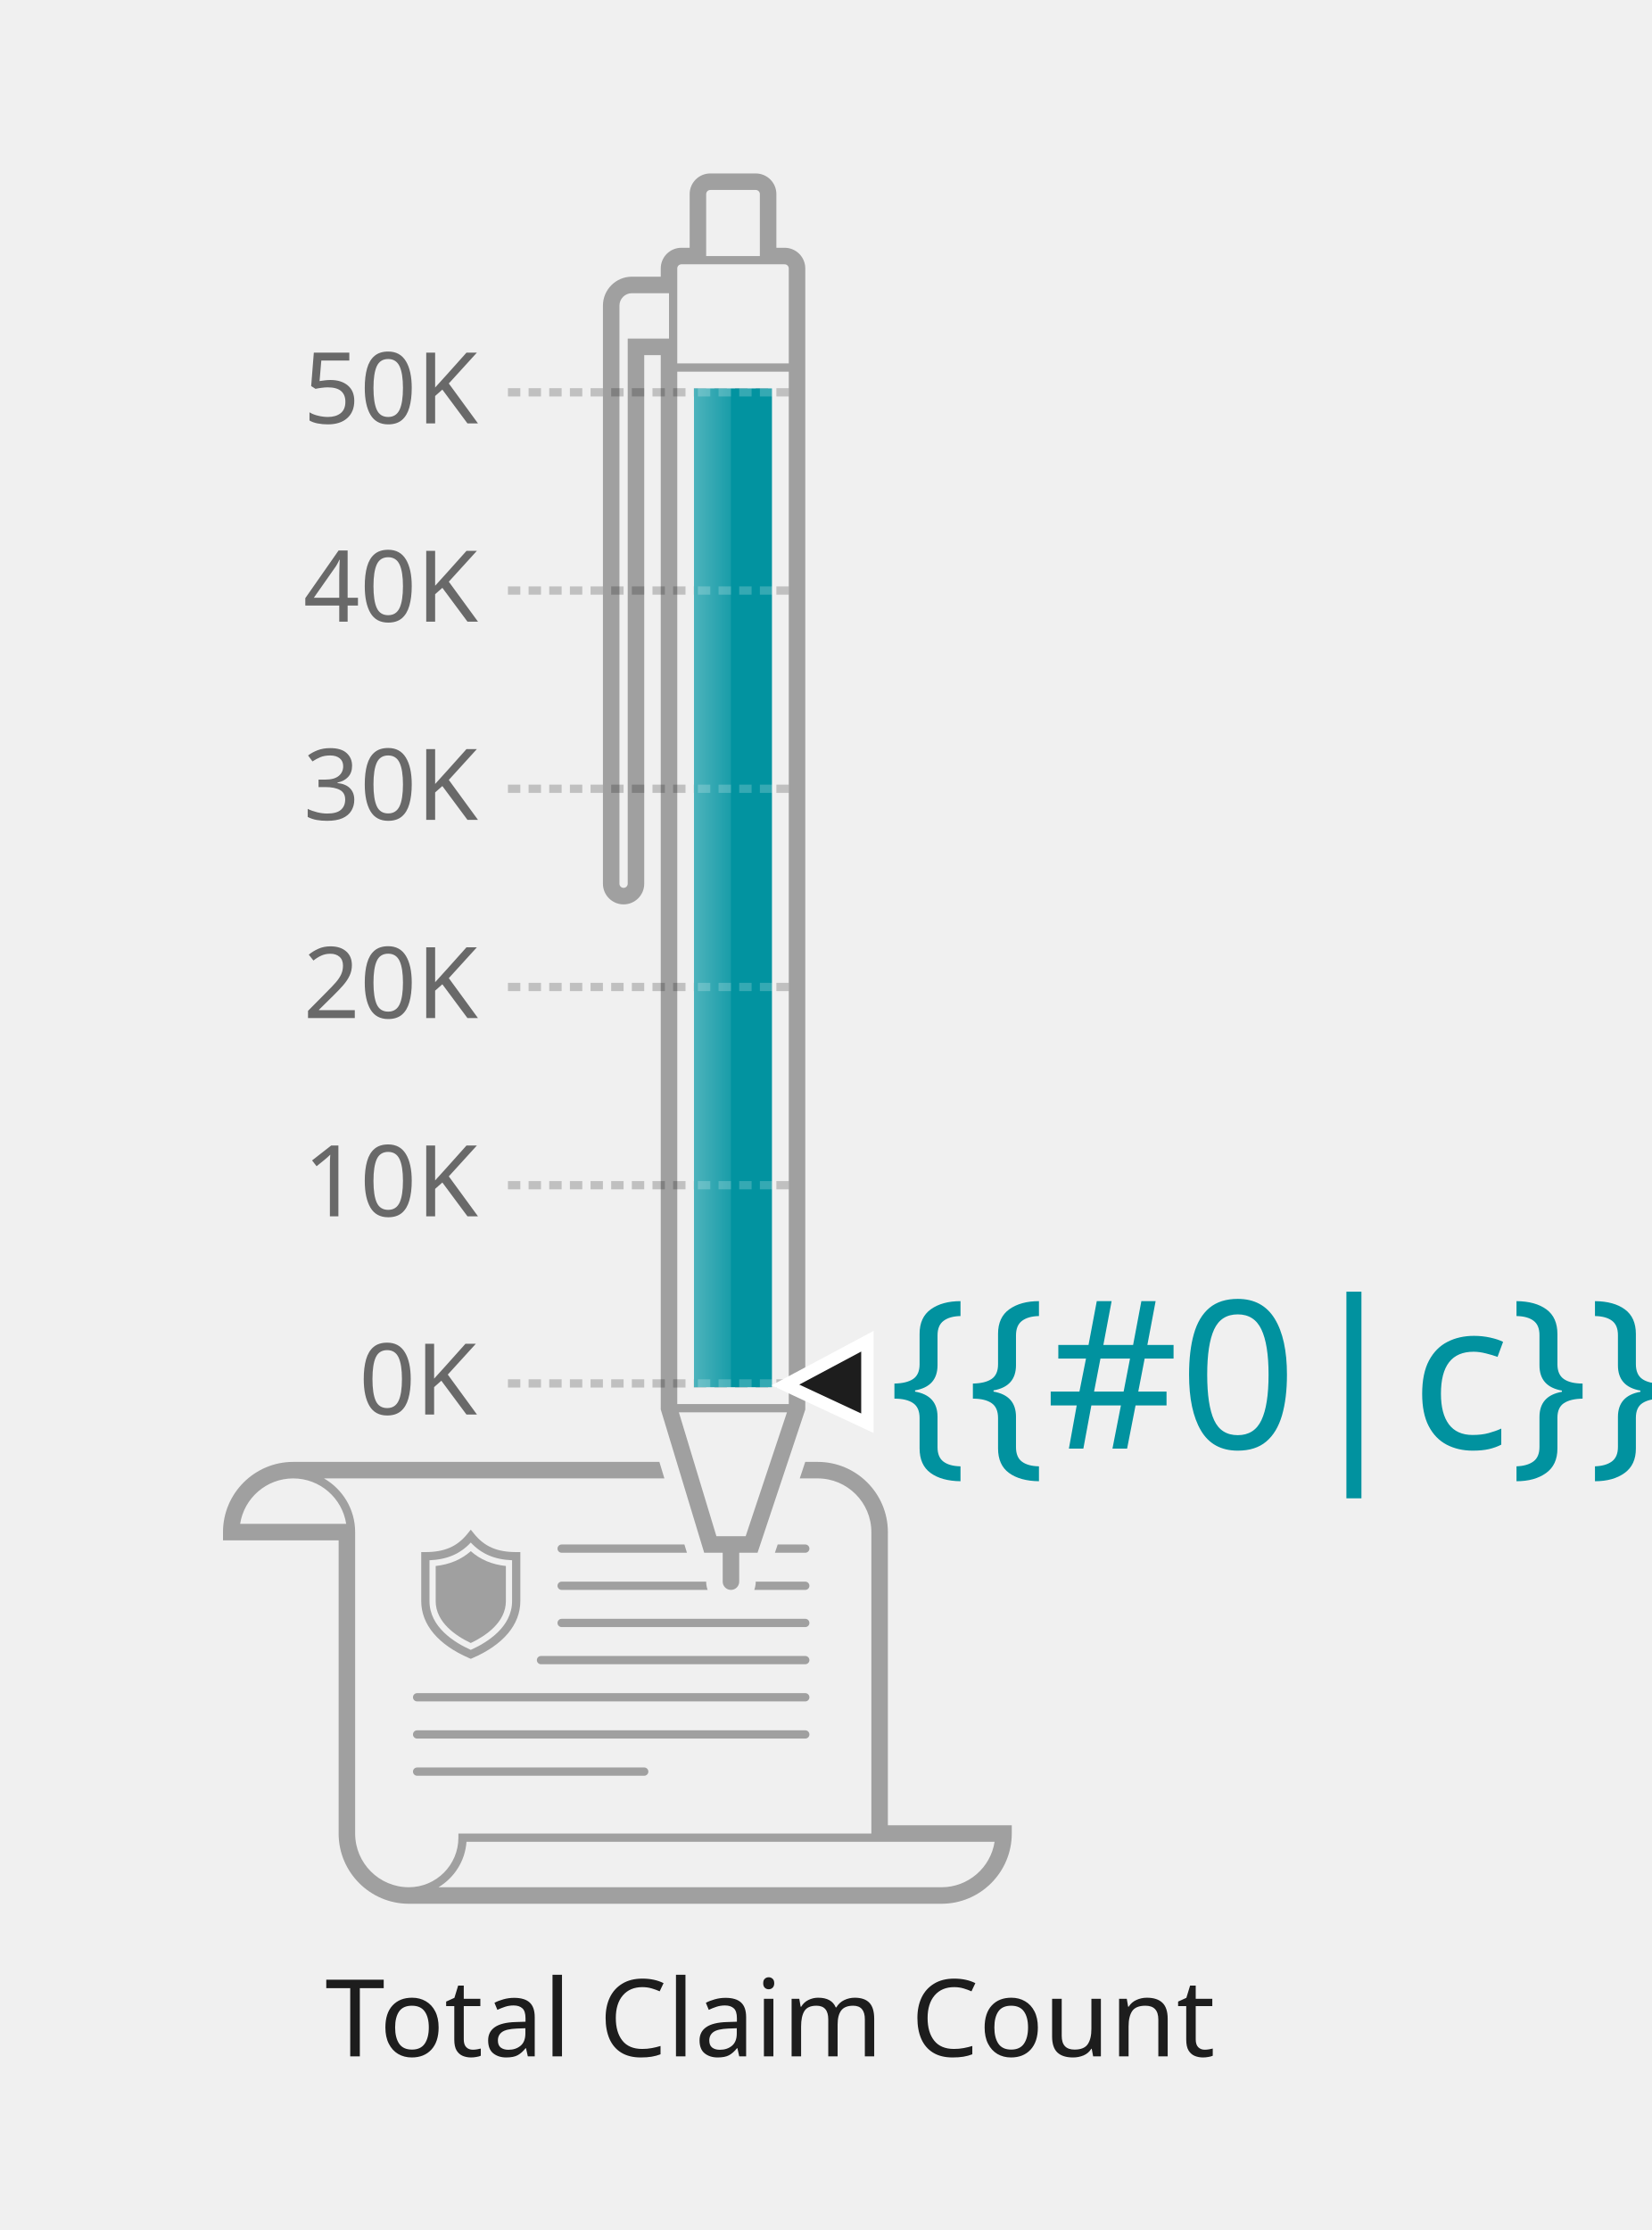
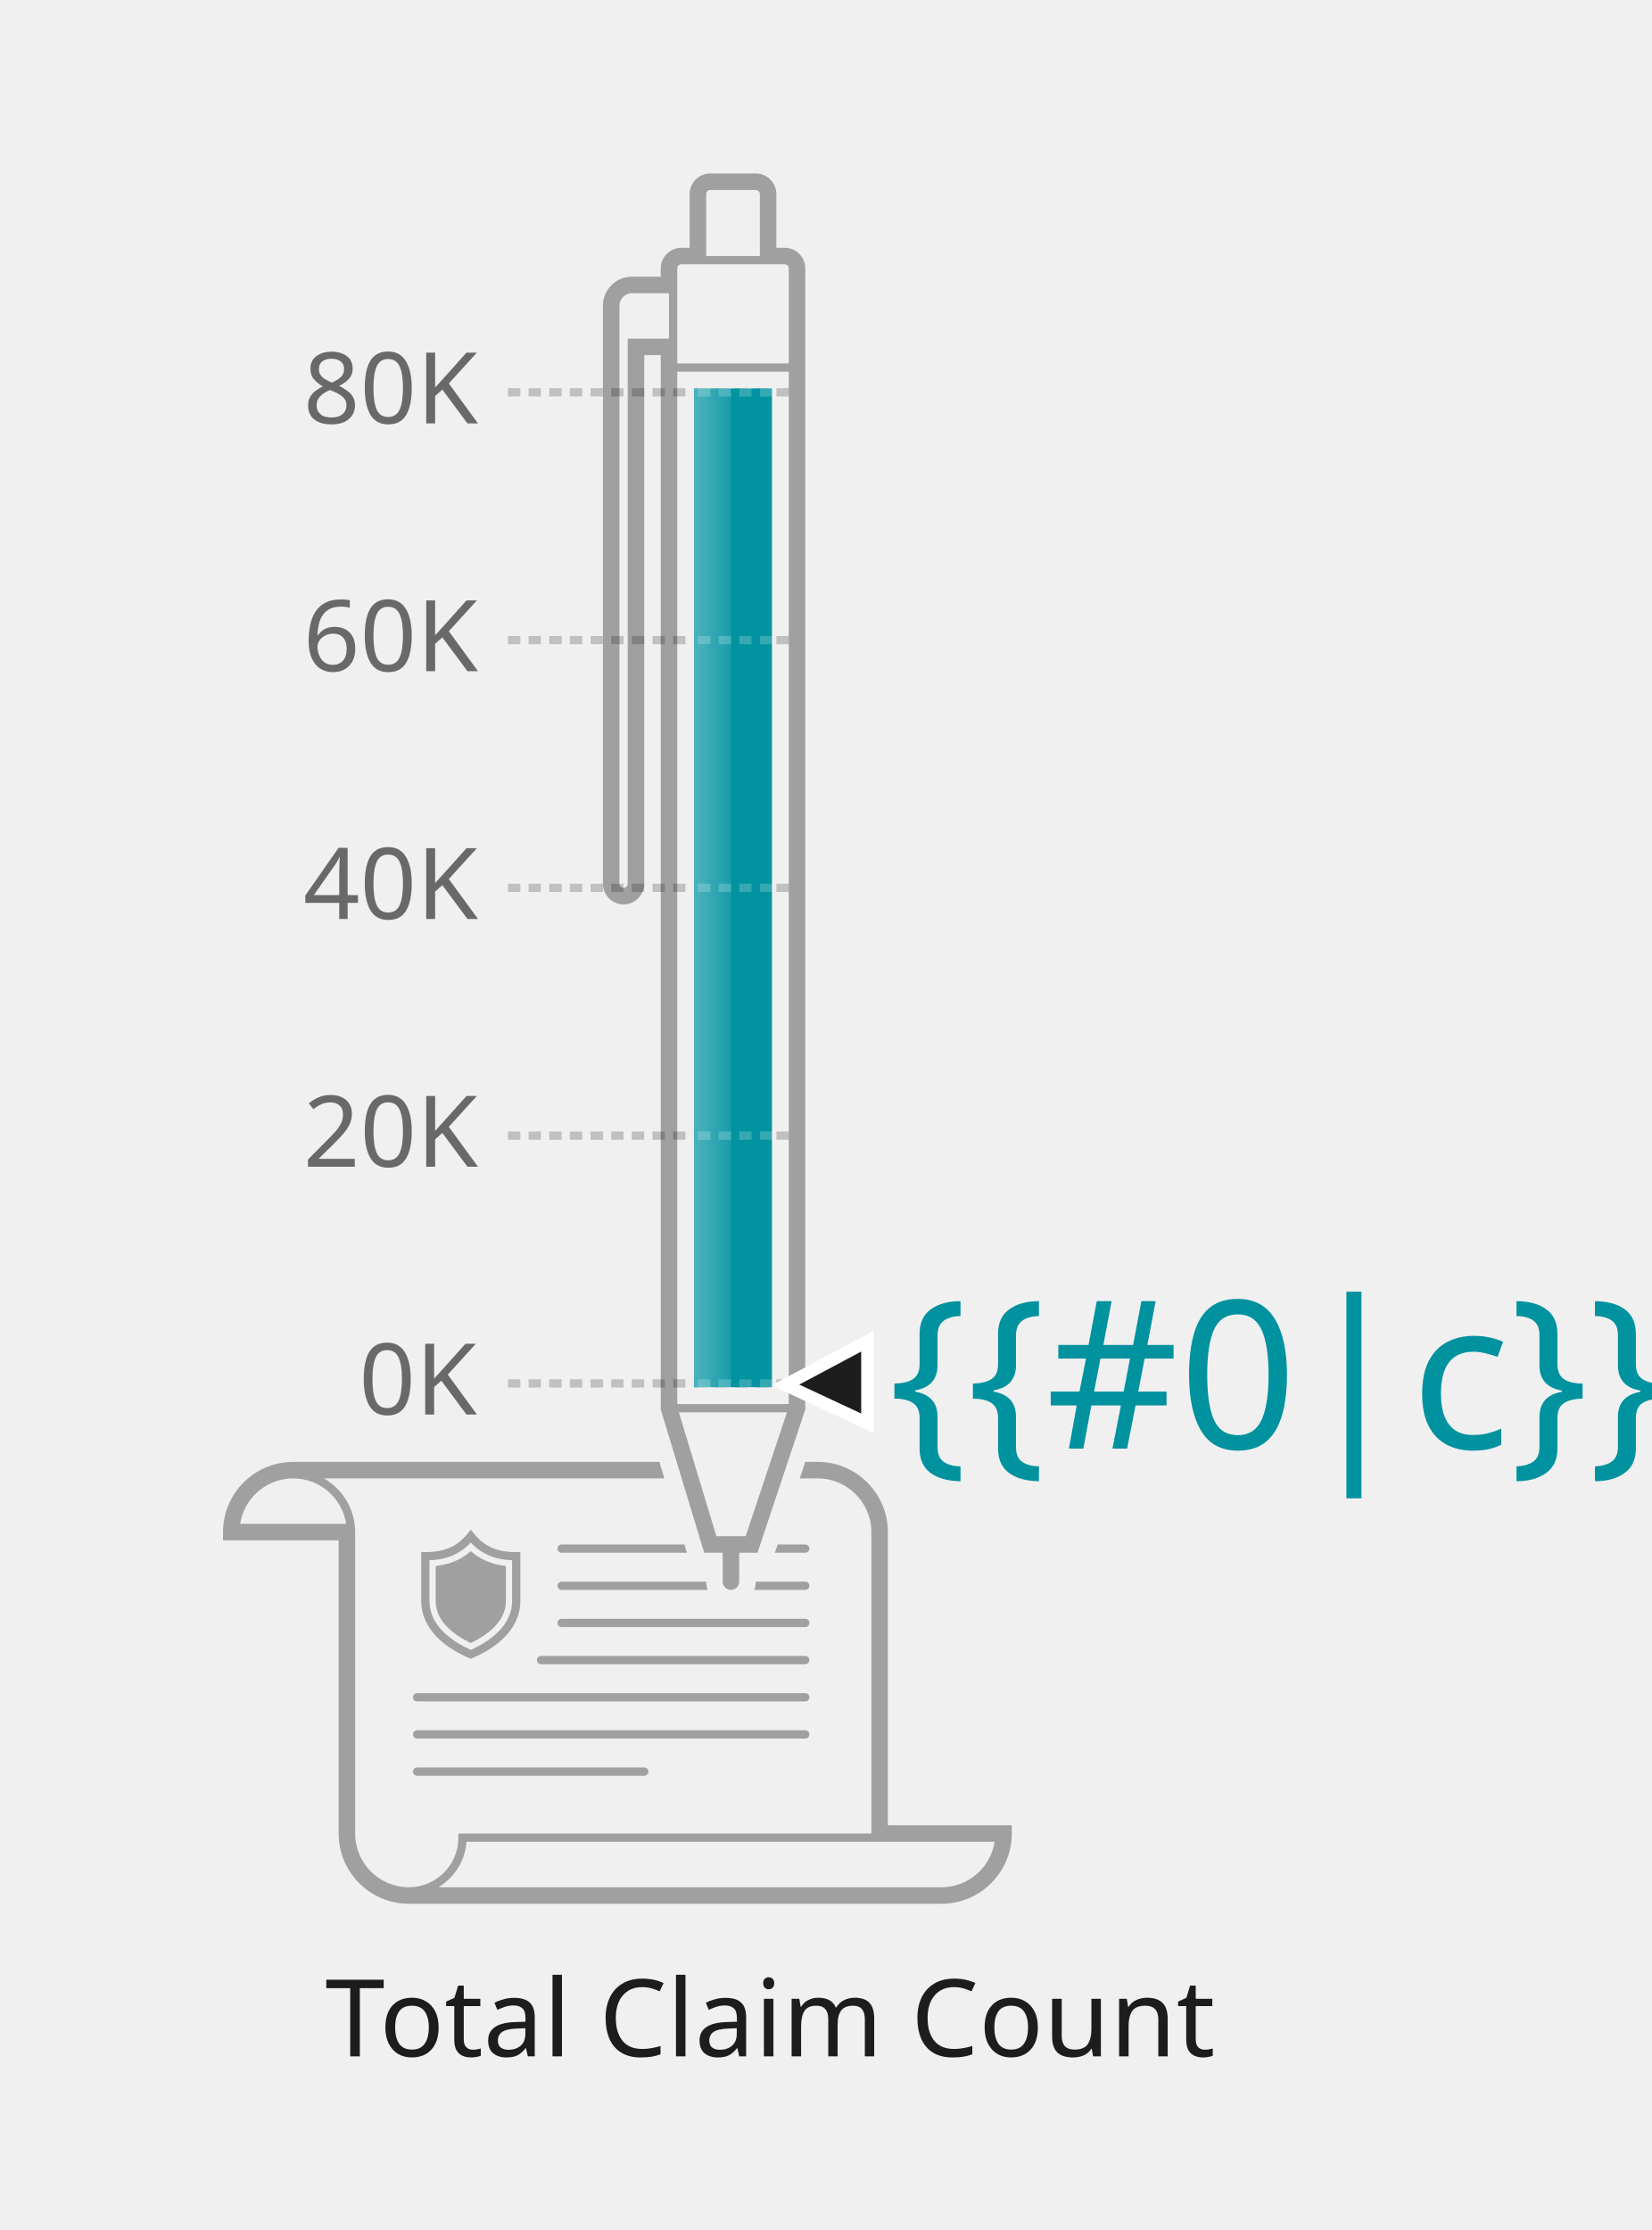
<svg xmlns="http://www.w3.org/2000/svg" version="1.1" id="TotalClaimCount_x5F_Gauge" x="0px" y="0px" viewBox="0 0 400 540" style="enable-background:new 0 0 400 540;" xml:space="preserve">
  <style type="text/css">
	.st0{fill:#1D1D1D;}
	.st1{font-family:'Roboto-Medium';}
	.st2{font-size:26px;}
	.st3{letter-spacing:-2;}
	.st4{fill:#A0A0A0;}
	.st5{opacity:0.2;}
	.st6{fill:none;stroke:#000000;stroke-width:2;stroke-miterlimit:10;stroke-dasharray:3,2;}
	.st7{filter:url(#Adobe_OpacityMaskFilter);}
	.st8{fill:#FFFFFF;}
- 	.st9{mask:url(#bar_00000140706003908582111470000014547038229381707170_);fill:#0293A0;}
+ 	.st9{mask:url(#bar_00000094599172895869364420000004768075027532282252_);fill:#0293A0;}
	.st10{fill:none;stroke:#FFFFFF;stroke-width:2;stroke-miterlimit:10;stroke-dasharray:3,2;}
- 	.st11{opacity:0.3;fill:url(#shine_00000010288074536750049480000008663661975305190052_);}
+ 	.st11{opacity:0.3;fill:url(#shine_00000090271214655219804510000002067967973857013407_);}
	.st12{fill:#696969;}
	.st13{font-family:'Roboto-Regular';}
	.st14{font-size:24px;}
	.st15{fill:none;}
	.st16{fill:#01929F;}
	.st17{font-family:'Roboto-Bold';}
	.st18{font-size:50px;}
</style>
  <g>
    <text transform="matrix(1 0 0 1 78.7432 497.9539)">
      <tspan x="0" y="0" class="st0 st1 st2 st3">T</tspan>
      <tspan x="13.14" y="0" class="st0 st1 st2">otal Claim Count</tspan>
    </text>
  </g>
  <g id="icon_00000049919425245807034810000003409910442294599853_">
    <path id="outlines" class="st4" d="M215,442v-71c0-9.37-7.63-17-17-17h-3.01l-1.33,4H198c7.17,0,13,5.83,13,13v73H111v1   c0,6.62-5.38,12-12,12c-7.17,0-13-5.83-13-13v-73c0-5.56-3.05-10.41-7.55-13h82.43l-1.21-4H71c-9.37,0-17,7.63-17,17v2h28v71   c0,9.37,7.63,17,17,17h129c9.37,0,17-7.63,17-17v-2H215z M83.83,369H58.15c0.96-6.22,6.36-11,12.85-11   C77.49,358,82.86,362.78,83.83,369L83.83,369z M228,457H106.18c3.81-2.29,6.45-6.33,6.78-11h127.88   C239.88,452.22,234.49,457,228,457z" />
    <g id="lines">
      <path class="st4" d="M156,428h-55c-0.55,0-1,0.45-1,1s0.45,1,1,1h55c0.55,0,1-0.45,1-1S156.55,428,156,428z" />
      <path class="st4" d="M195,419h-94c-0.55,0-1,0.45-1,1s0.45,1,1,1h94c0.55,0,1-0.45,1-1S195.55,419,195,419z" />
      <path class="st4" d="M136,385h35.35c-0.22-0.63-0.35-1.3-0.35-2h-35c-0.55,0-1,0.45-1,1S135.45,385,136,385z" />
      <path class="st4" d="M136,376h30.34l-0.61-2H136c-0.55,0-1,0.45-1,1S135.45,376,136,376z" />
      <path class="st4" d="M195,401h-64c-0.55,0-1,0.45-1,1s0.45,1,1,1h64c0.55,0,1-0.45,1-1S195.55,401,195,401z" />
      <path class="st4" d="M195,383h-12c0,0.7-0.13,1.37-0.35,2H195c0.55,0,1-0.45,1-1S195.55,383,195,383z" />
      <path class="st4" d="M195,374h-6.68l-0.67,2H195c0.55,0,1-0.45,1-1S195.55,374,195,374z" />
      <path class="st4" d="M195,410h-94c-0.55,0-1,0.45-1,1s0.45,1,1,1h94c0.55,0,1-0.45,1-1S195.55,410,195,410z" />
      <path class="st4" d="M195,392h-59c-0.55,0-1,0.45-1,1s0.45,1,1,1h59c0.55,0,1-0.45,1-1S195.55,392,195,392z" />
    </g>
    <g id="shield">
      <path class="st4" d="M105.5,379.21v8.5c0,5.18,4.94,8.46,8.5,10.15c3.56-1.69,8.5-4.98,8.5-10.15v-8.5    c-3.4-0.37-6.18-1.54-8.5-3.59C111.68,377.66,108.9,378.83,105.5,379.21z" />
      <path class="st4" d="M114,401.69l-0.39-0.17c-7.48-3.22-11.61-8.12-11.61-13.82v-11.86h1c4.64,0,7.7-1.33,10.22-4.46l0.78-0.97    l0.78,0.97c2.52,3.13,5.58,4.46,10.22,4.46h1v11.86c0,5.69-4.12,10.6-11.61,13.82L114,401.69z M104,377.82v9.89    c0,6.32,6.09,10.06,10,11.81c3.91-1.75,10-5.49,10-11.81v-9.89c-4.27-0.18-7.43-1.53-10-4.29    C111.43,376.29,108.27,377.64,104,377.82z" />
    </g>
  </g>
  <path id="pen_00000099636461772795807190000003032315745353432460_" class="st4" d="M190,60h-2V47c0-2.76-2.24-5-5-5h-11  c-2.76,0-5,2.24-5,5v13h-2c-2.76,0-5,2.24-5,5v2h-7c-3.86,0-7,3.14-7,7v140c0,2.76,2.24,5,5,5s5-2.24,5-5V86h4v255.3l10.52,34.7H175  v7c0,1.1,0.9,2,2,2s2-0.9,2-2v-7h4.44L195,341.32V65C195,62.24,192.76,60,190,60z M172,46h11c0.55,0,1,0.45,1,1v15h-13V47  C171,46.45,171.45,46,172,46z M164,65c0-0.55,0.45-1,1-1h25c0.55,0,1,0.45,1,1v23h-27V65z M164,340V90h27v250H164z M152,82v132  c0,0.55-0.45,1-1,1s-1-0.45-1-1V74c0-1.65,1.35-3,3-3h9v11H152z M180.56,372h-7.08l-9.09-30h26.17L180.56,372z" />
  <g id="grid_lines" class="st5">
    <g>
      <line class="st6" x1="191" y1="335" x2="122" y2="335" />
    </g>
    <g>
-       <line class="st6" x1="191" y1="287" x2="122" y2="287" />
+       <line class="st6" x1="191" y1="275" x2="122" y2="275" />
    </g>
    <g>
-       <line class="st6" x1="191" y1="239" x2="122" y2="239" />
+       <line class="st6" x1="191" y1="215" x2="122" y2="215" />
    </g>
    <g>
-       <line class="st6" x1="191" y1="191" x2="122" y2="191" />
-     </g>
-     <g>
-       <line class="st6" x1="191" y1="143" x2="122" y2="143" />
+       <line class="st6" x1="191" y1="155" x2="122" y2="155" />
    </g>
    <g>
      <line class="st6" x1="191" y1="95" x2="122" y2="95" />
    </g>
  </g>
  <g id="bar">
    <defs>
      <filter id="Adobe_OpacityMaskFilter" filterUnits="userSpaceOnUse" x="168" y="94" width="19" height="242">
        <feColorMatrix type="matrix" values="1 0 0 0 0  0 1 0 0 0  0 0 1 0 0  0 0 0 1 0" />
      </filter>
    </defs>
-     <mask maskUnits="userSpaceOnUse" x="168" y="94" width="19" height="242" id="bar_00000085934642928245251850000017145348319588639133_">
+     <mask maskUnits="userSpaceOnUse" x="168" y="94" width="19" height="242" id="bar_00000026135139308782565780000013931088127107630756_">
      <g id="mask" class="st7">
        <rect id="_x7B__x7B_sy:_x23_0_x2C_o:0.5_x3B_1_x7D__x7D_" x="168" y="94" class="st8" width="19" height="242" />
      </g>
    </mask>
-     <rect id="bar_00000159438346624292936920000007586214576285236120_" x="168" y="94" style="mask:url(#bar_00000085934642928245251850000017145348319588639133_);fill:#0293A0;" width="19" height="242" />
+     <rect id="bar_00000159438346624292936920000007586214576285236120_" x="168" y="94" style="mask:url(#bar_00000026135139308782565780000013931088127107630756_);fill:#0293A0;" width="19" height="242" />
    <g id="bar_grid_lines" class="st5">
      <line class="st10" x1="187" y1="335" x2="168" y2="335" />
-       <line class="st10" x1="187" y1="287" x2="168" y2="287" />
-       <line class="st10" x1="187" y1="239" x2="168" y2="239" />
-       <line class="st10" x1="187" y1="191" x2="168" y2="191" />
-       <line class="st10" x1="187" y1="143" x2="168" y2="143" />
+       <line class="st10" x1="187" y1="275" x2="168" y2="275" />
+       <line class="st10" x1="187" y1="215" x2="168" y2="215" />
+       <line class="st10" x1="187" y1="155" x2="168" y2="155" />
      <line class="st10" x1="187" y1="95" x2="168" y2="95" />
    </g>
  </g>
-   <linearGradient id="shine_00000100349846767436755710000016195437934165599120_" gradientUnits="userSpaceOnUse" x1="168" y1="215" x2="177" y2="215">
+   <linearGradient id="shine_00000072960439900660248380000005056343045239632268_" gradientUnits="userSpaceOnUse" x1="168" y1="215" x2="177" y2="215">
    <stop offset="0" style="stop-color:#FFFFFF" />
    <stop offset="1" style="stop-color:#FFFFFF;stop-opacity:0.3" />
  </linearGradient>
-   <rect id="shine_00000091008309965269043600000012869153302409665163_" x="168" y="94" style="opacity:0.3;fill:url(#shine_00000100349846767436755710000016195437934165599120_);" width="9" height="242" />
+   <rect id="shine_00000091008309965269043600000012869153302409665163_" x="168" y="94" style="opacity:0.3;fill:url(#shine_00000072960439900660248380000005056343045239632268_);" width="9" height="242" />
  <text transform="matrix(1 0 0 1 73.4297 102.5313)">
-     <tspan x="0" y="0" class="st12 st13 st14">50K</tspan>
-     <tspan x="0" y="48" class="st12 st13 st14">40K</tspan>
-     <tspan x="0" y="96" class="st12 st13 st14">30K</tspan>
-     <tspan x="0" y="144" class="st12 st13 st14">20K</tspan>
-     <tspan x="0" y="192" class="st12 st13 st14">10K</tspan>
+     <tspan x="0" y="0" class="st12 st13 st14">80K</tspan>
+     <tspan x="0" y="60" class="st12 st13 st14">60K</tspan>
+     <tspan x="0" y="120" class="st12 st13 st14">40K</tspan>
+     <tspan x="0" y="180" class="st12 st13 st14">20K</tspan>
    <tspan x="13.48" y="240" class="st12 st13 st14">0K</tspan>
  </text>
  <g id="_x7B__x7B_py:_x23_0_x2C_g:valuePath_x2C_o:0_x3B_0.5_x7D__x7D_">
    <rect id="spacer" x="191.54" y="308.28" class="st15" width="190" height="54" />
    <g>
      <text transform="matrix(1 0 0 1 215.1788 350.7783)" class="st16 st17 st18">{{#0|c}}</text>
    </g>
    <polygon class="st8" points="210.07,323.06 207.13,324.63 192.13,332.63 186.83,335.46 188.64,336.3 192.27,338 207.27,345    210.12,346.33 211.54,346.99 211.54,322.28  " />
    <g>
      <polygon class="st0" points="208.54,342.28 193.54,335.28 208.54,327.28   " />
    </g>
  </g>
  <line id="_x7B__x7B_valuePath_x7D__x7D_" class="st15" x1="187" y1="336" x2="187" y2="94" />
</svg>
